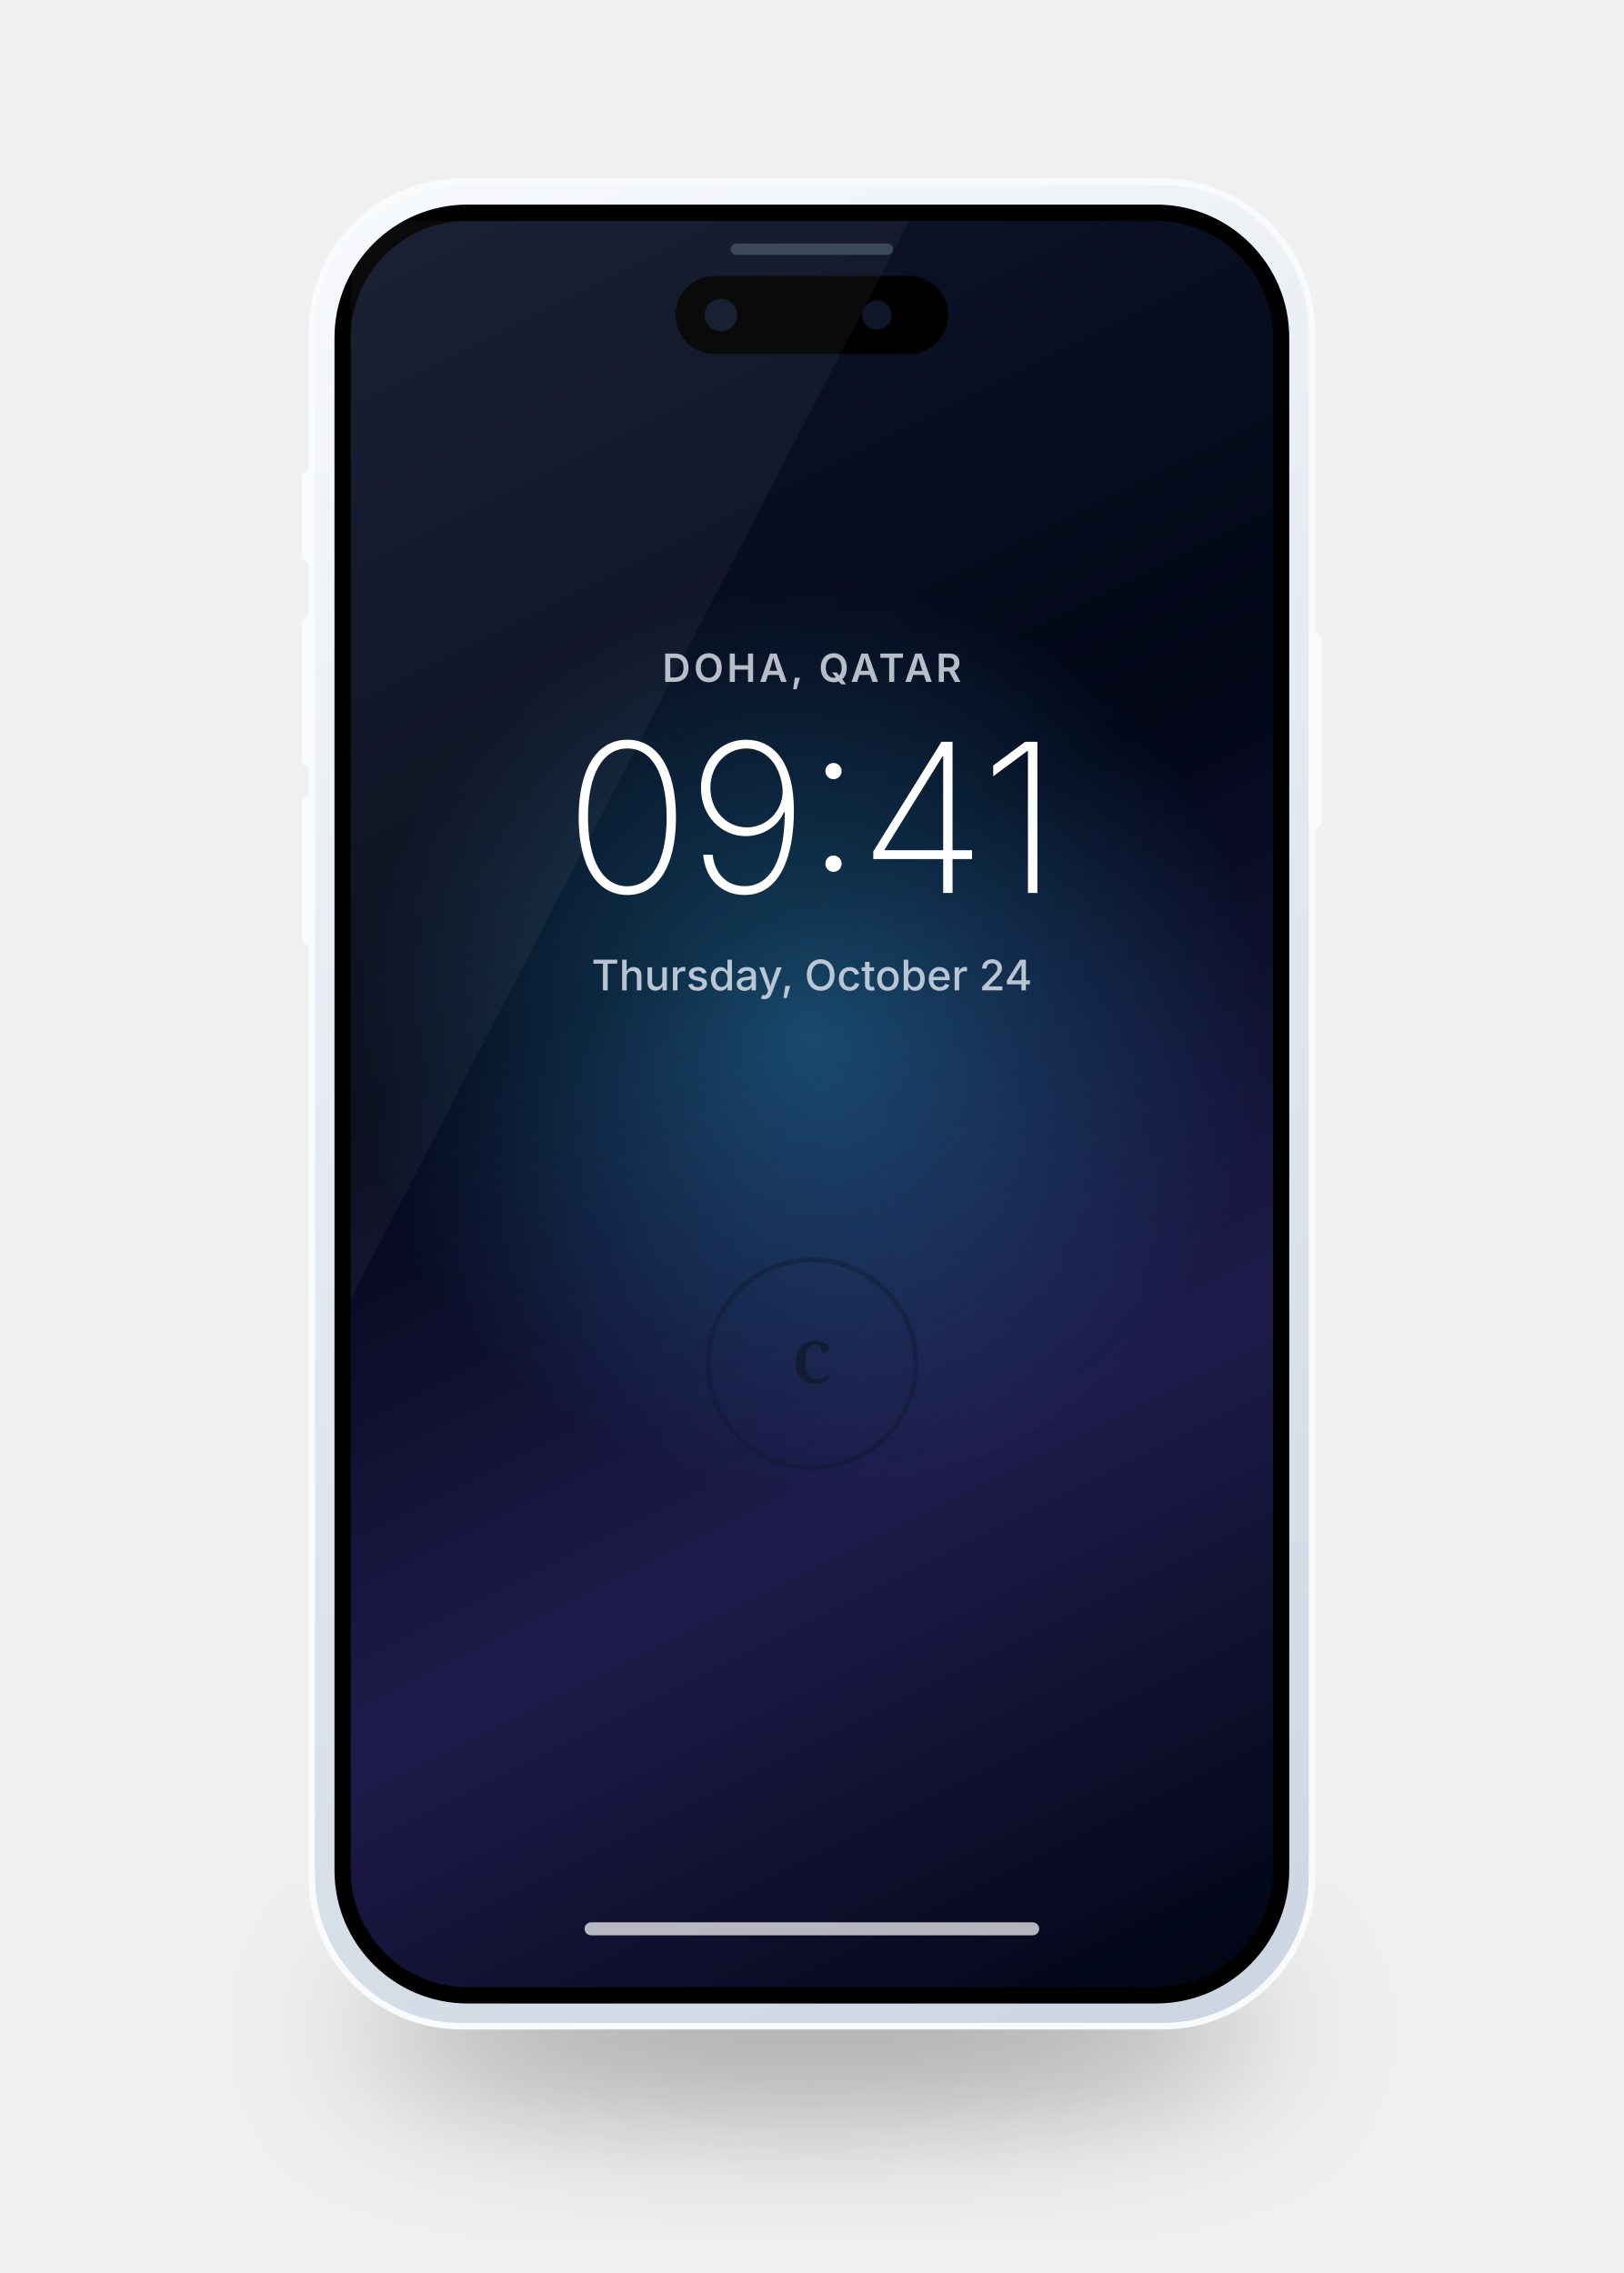
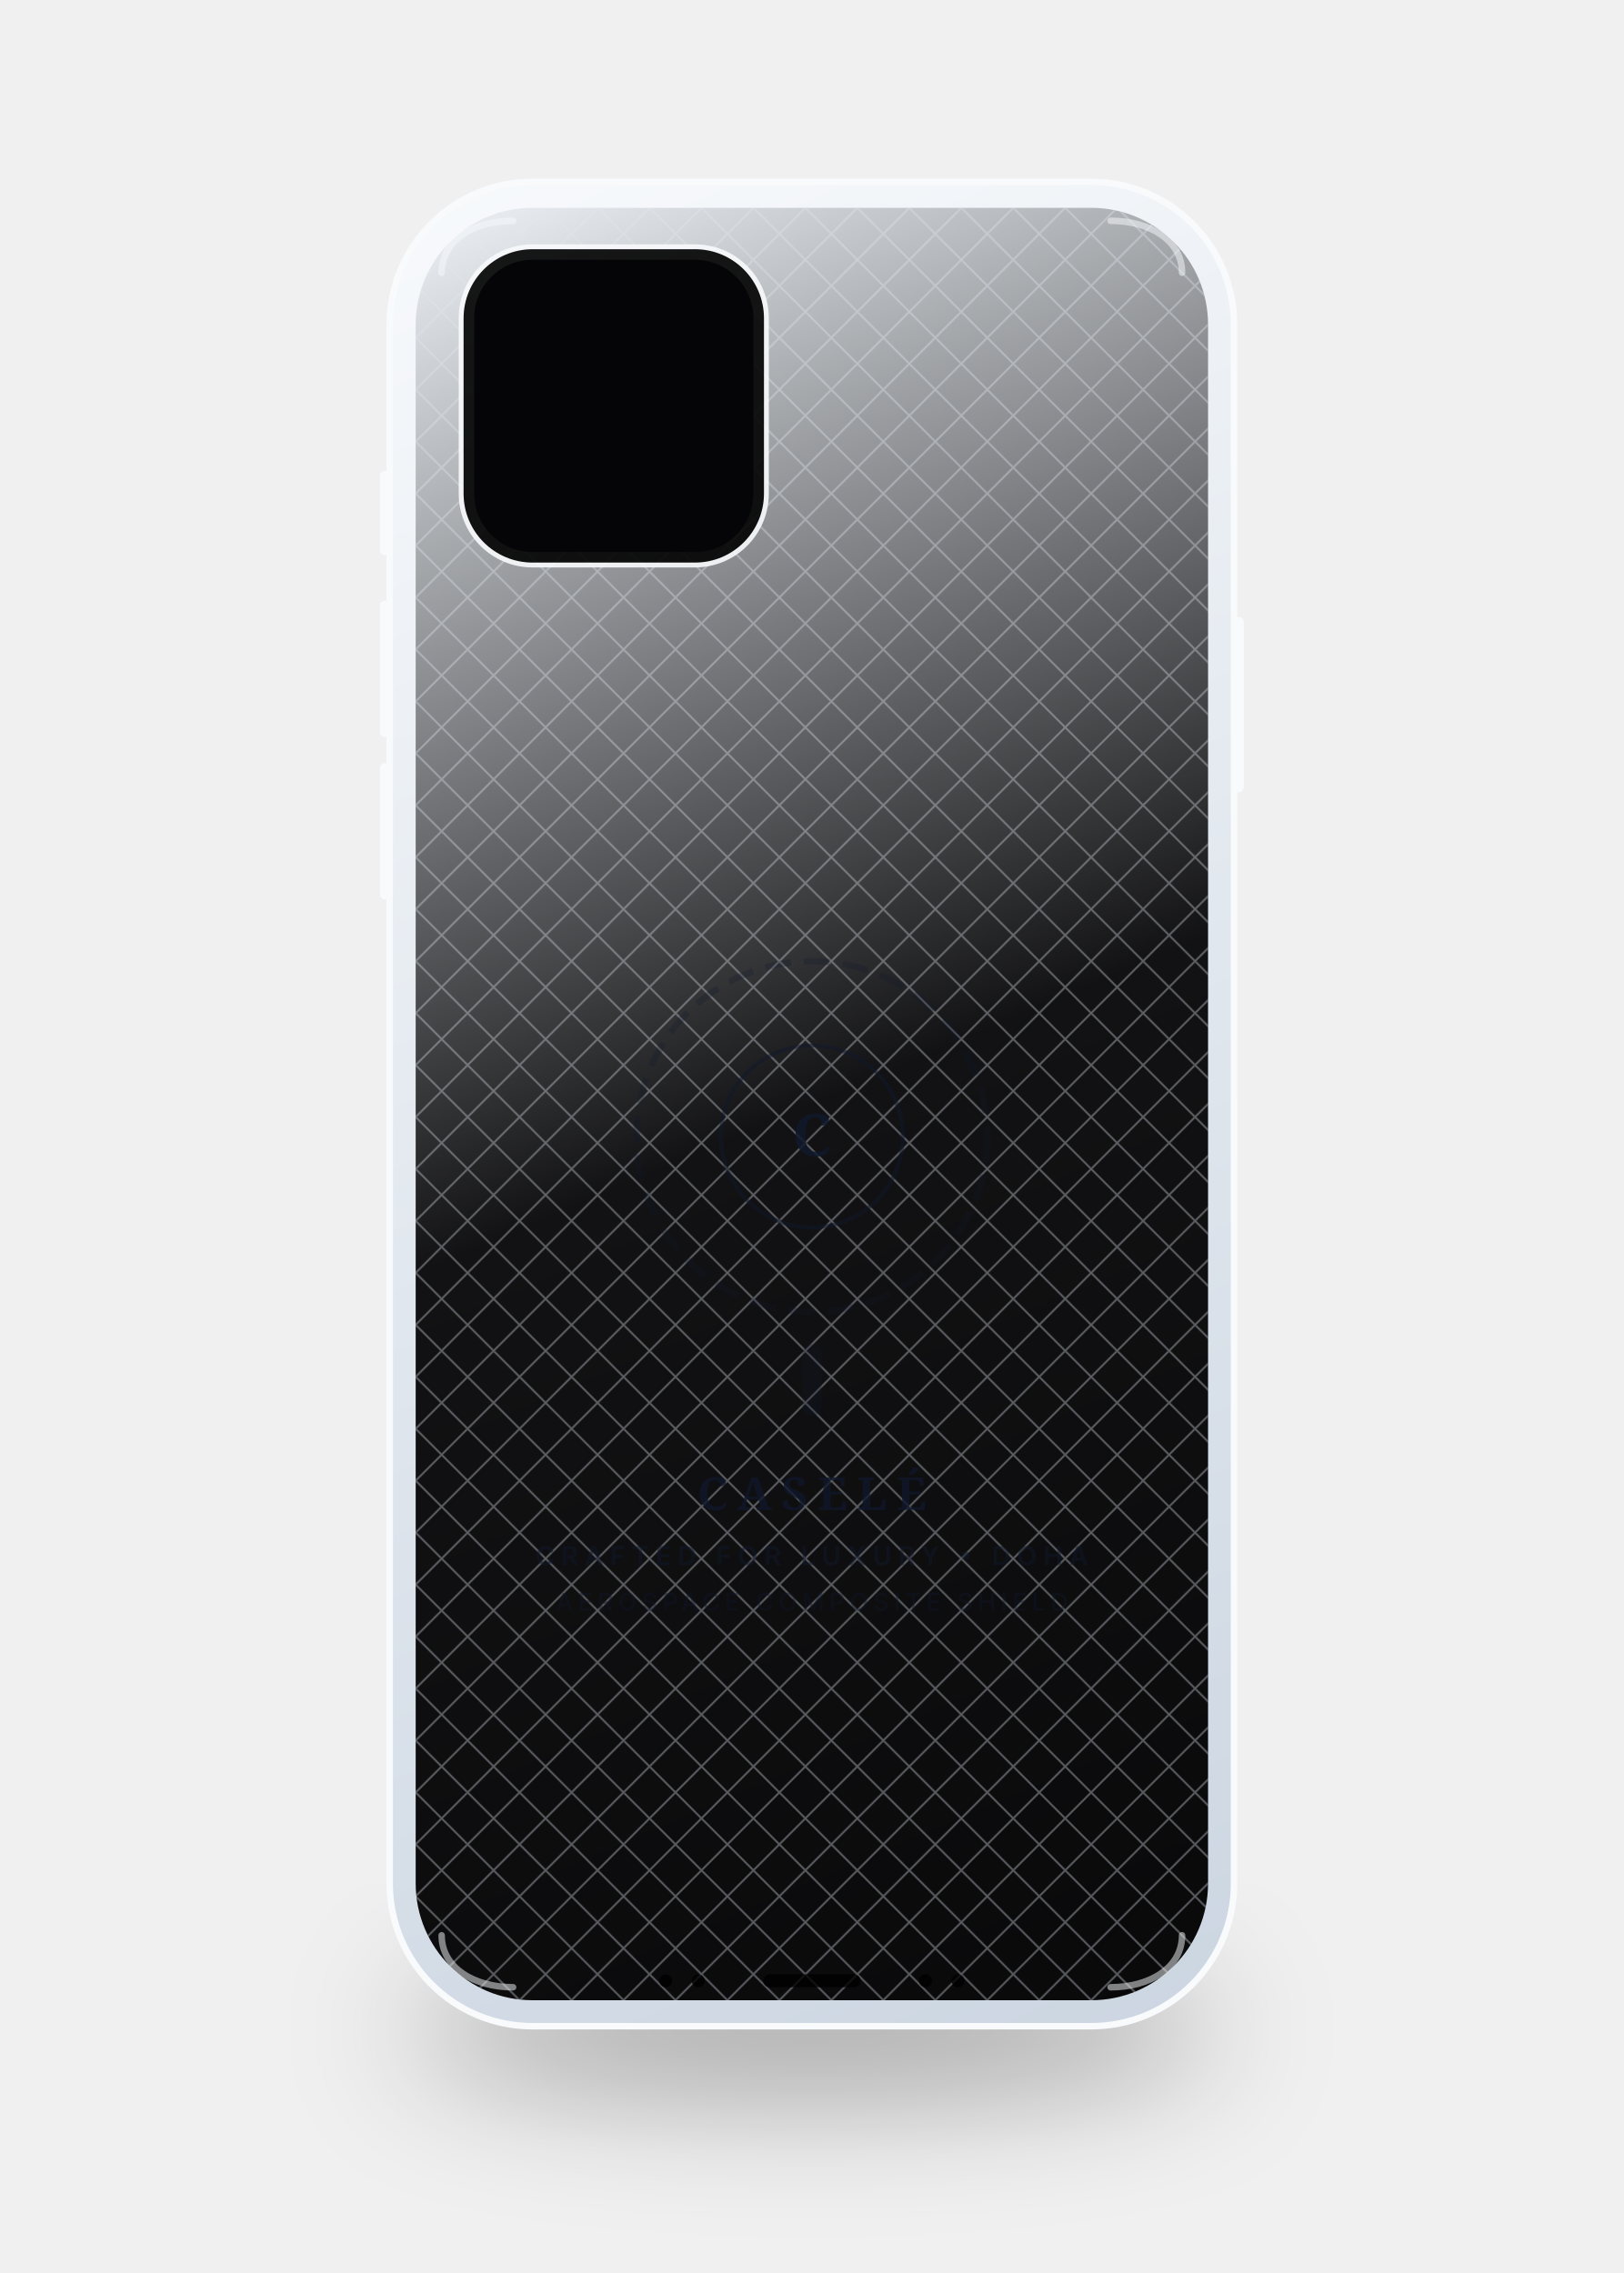
<svg xmlns="http://www.w3.org/2000/svg" viewBox="0 0 500 700" fill="none">
  <defs>
-     <filter id="frontShadow_clear-crystal_front" x="50" y="580" width="400" height="110" filterUnits="userSpaceOnUse">
-       <feGaussianBlur stdDeviation="22" />
+     <filter id="frontShadow_clear-crystal_front" x="70" y="580" width="360" height="110" filterUnits="userSpaceOnUse">
+       <feGaussianBlur stdDeviation="20" />
      <feColorMatrix type="matrix" values="0 0 0 0 0   0 0 0 0 0   0 0 0 0 0  0 0 0 0.32 0" />
    </filter>
-     <linearGradient id="frontEdgeGrad_clear-crystal_front" x1="100" y1="50" x2="400" y2="630" gradientUnits="userSpaceOnUse">
+     <linearGradient id="frontRimGrad_clear-crystal_front" x1="120" y1="50" x2="380" y2="630" gradientUnits="userSpaceOnUse">
      <stop offset="0%" stop-color="#F8FAFC" />
      <stop offset="100%" stop-color="#CBD5E1" />
    </linearGradient>
-     <linearGradient id="screenWallpaper_clear-crystal_front" x1="120" y1="80" x2="380" y2="600" gradientUnits="userSpaceOnUse">
-       <stop offset="0%" stop-color="#0F172A" />
-       <stop offset="40%" stop-color="#020617" />
-       <stop offset="70%" stop-color="#1E1B4B" />
-       <stop offset="100%" stop-color="#020617" />
+     <linearGradient id="microfiberBed_clear-crystal_front" x1="130" y1="60" x2="370" y2="620" gradientUnits="userSpaceOnUse">
+       <stop offset="0%" stop-color="#F1F5F9" />
+       <stop offset="50%" stop-color="#121214" />
+       <stop offset="100%" stop-color="#09090A" />
    </linearGradient>
-     <radialGradient id="screenGlow_clear-crystal_front" cx="250" cy="320" r="140" gradientUnits="userSpaceOnUse">
-       <stop offset="0%" stop-color="#38BDF8" stop-opacity="0.35" />
-       <stop offset="100%" stop-color="#38BDF8" stop-opacity="0" />
-     </radialGradient>
+     <pattern id="microfiberPattern_clear-crystal_front" width="16" height="16" patternUnits="userSpaceOnUse">
+       <path d="M8 0 L16 8 L8 16 L0 8 Z" fill="none" stroke="#E2E8F0" stroke-width="0.6" opacity="0.35" />
+     </pattern>
  </defs>
-   <ellipse cx="250" cy="625" rx="140" ry="24" fill="#000000" filter="url(#frontShadow_clear-crystal_front)" />
-   <rect x="96" y="56" width="308" height="568" rx="46" fill="url(#frontEdgeGrad_clear-crystal_front)" stroke="#F8FAFC" stroke-width="2" />
-   <rect x="93" y="145" width="4" height="28" rx="2" fill="#F8FAFC" />
-   <rect x="93" y="190" width="4" height="46" rx="2" fill="#F8FAFC" />
-   <rect x="93" y="245" width="4" height="46" rx="2" fill="#F8FAFC" />
-   <rect x="403" y="195" width="4" height="60" rx="2" fill="#F8FAFC" />
-   <rect x="103" y="63" width="294" height="554" rx="41" fill="#000000" />
-   <rect x="108" y="68" width="284" height="544" rx="36" fill="url(#screenWallpaper_clear-crystal_front)" />
-   <rect x="108" y="68" width="284" height="544" rx="36" fill="url(#screenGlow_clear-crystal_front)" />
-   <rect x="225" y="75" width="50" height="3.5" rx="1.75" fill="#334155" />
-   <rect x="208" y="85" width="84" height="24" rx="12" fill="#000000" />
-   <circle cx="222" cy="97" r="5" fill="#0F172A" />
-   <circle cx="270" cy="97" r="4.5" fill="#0F172A" />
-   <text x="250" y="210" text-anchor="middle" font-family="'Inter', sans-serif" font-size="12" font-weight="600" fill="#E2E8F0" opacity="0.8" letter-spacing="1">DOHA, QATAR</text>
-   <text x="250" y="275" text-anchor="middle" font-family="'Inter', sans-serif" font-size="64" font-weight="200" fill="#FFFFFF" letter-spacing="-1">09:41</text>
-   <text x="250" y="305" text-anchor="middle" font-family="'Inter', sans-serif" font-size="13" font-weight="500" fill="#CBD5E1" opacity="0.9">Thursday, October 24</text>
-   <circle cx="250" cy="420" r="32" stroke="#0F172A" stroke-width="1.5" fill="none" opacity="0.4" />
-   <text x="250" y="426" text-anchor="middle" font-family="'Cinzel', serif" font-size="18" font-weight="700" fill="#0F172A" opacity="0.7">C</text>
-   <rect x="180" y="592" width="140" height="4" rx="2" fill="#FFFFFF" opacity="0.7" />
-   <path d="M108 68 L280 68 L108 400 Z" fill="#FFFFFF" opacity="0.04" />
+   <ellipse cx="250" cy="625" rx="125" ry="20" fill="#000000" filter="url(#frontShadow_clear-crystal_front)" />
+   <rect x="120" y="56" width="260" height="568" rx="44" fill="url(#frontRimGrad_clear-crystal_front)" stroke="#F8FAFC" stroke-width="2" />
+   <rect x="117" y="145" width="3" height="26" rx="1.5" fill="#F8FAFC" />
+   <rect x="117" y="185" width="3" height="42" rx="1.5" fill="#F8FAFC" />
+   <rect x="117" y="235" width="3" height="42" rx="1.5" fill="#F8FAFC" />
+   <rect x="380" y="190" width="3" height="54" rx="1.5" fill="#F8FAFC" />
+   <rect x="128" y="64" width="244" height="552" rx="36" fill="url(#microfiberBed_clear-crystal_front)" />
+   <rect x="128" y="64" width="244" height="552" rx="36" fill="url(#microfiberPattern_clear-crystal_front)" />
+   <path d="M136 84 C 136 74, 146 68, 158 68" stroke="#F8FAFC" stroke-width="2" stroke-linecap="round" fill="none" opacity="0.5" />
+   <path d="M364 84 C 364 74, 354 68, 342 68" stroke="#F8FAFC" stroke-width="2" stroke-linecap="round" fill="none" opacity="0.5" />
+   <path d="M136 596 C 136 606, 146 612, 158 612" stroke="#F8FAFC" stroke-width="2" stroke-linecap="round" fill="none" opacity="0.5" />
+   <path d="M364 596 C 364 606, 354 612, 342 612" stroke="#F8FAFC" stroke-width="2" stroke-linecap="round" fill="none" opacity="0.5" />
+   <rect x="142" y="76" width="94" height="98" rx="22" fill="#000000" stroke="#F8FAFC" stroke-width="1.5" opacity="0.9" />
+   <rect x="146" y="80" width="86" height="90" rx="18" fill="#050507" />
+   <g opacity="0.25">
+     <circle cx="250" cy="350" r="54" stroke="#0F172A" stroke-width="2" stroke-dasharray="8 4" fill="none" />
+     <rect x="247" y="414" width="6" height="22" rx="3" fill="#0F172A" />
+   </g>
+   <circle cx="250" cy="350" r="28" stroke="#0F172A" stroke-width="1.2" fill="none" opacity="0.5" />
+   <text x="250" y="356" text-anchor="middle" font-family="'Cinzel', serif" font-size="18" font-weight="700" fill="#0F172A" opacity="0.85">C</text>
+   <text x="250" y="465" text-anchor="middle" font-family="'Cinzel', serif" font-size="14" font-weight="700" fill="#0F172A" opacity="0.8" letter-spacing="3">CASELÉ</text>
+   <text x="250" y="482" text-anchor="middle" font-family="'Inter', sans-serif" font-size="8" font-weight="600" fill="#0F172A" opacity="0.5" letter-spacing="2">CRAFTED FOR LUXURY • DOHA</text>
+   <text x="250" y="496" text-anchor="middle" font-family="'Inter', sans-serif" font-size="7.5" font-weight="500" fill="#0F172A" opacity="0.4" letter-spacing="1.5">AEROSPACE COMPOSITE SHIELD</text>
+   <rect x="235" y="608" width="30" height="4" rx="2" fill="#000000" opacity="0.8" />
+   <circle cx="205" cy="610" r="2" fill="#000000" opacity="0.8" />
+   <circle cx="215" cy="610" r="2" fill="#000000" opacity="0.8" />
+   <circle cx="285" cy="610" r="2" fill="#000000" opacity="0.8" />
+   <circle cx="295" cy="610" r="2" fill="#000000" opacity="0.8" />
</svg>
